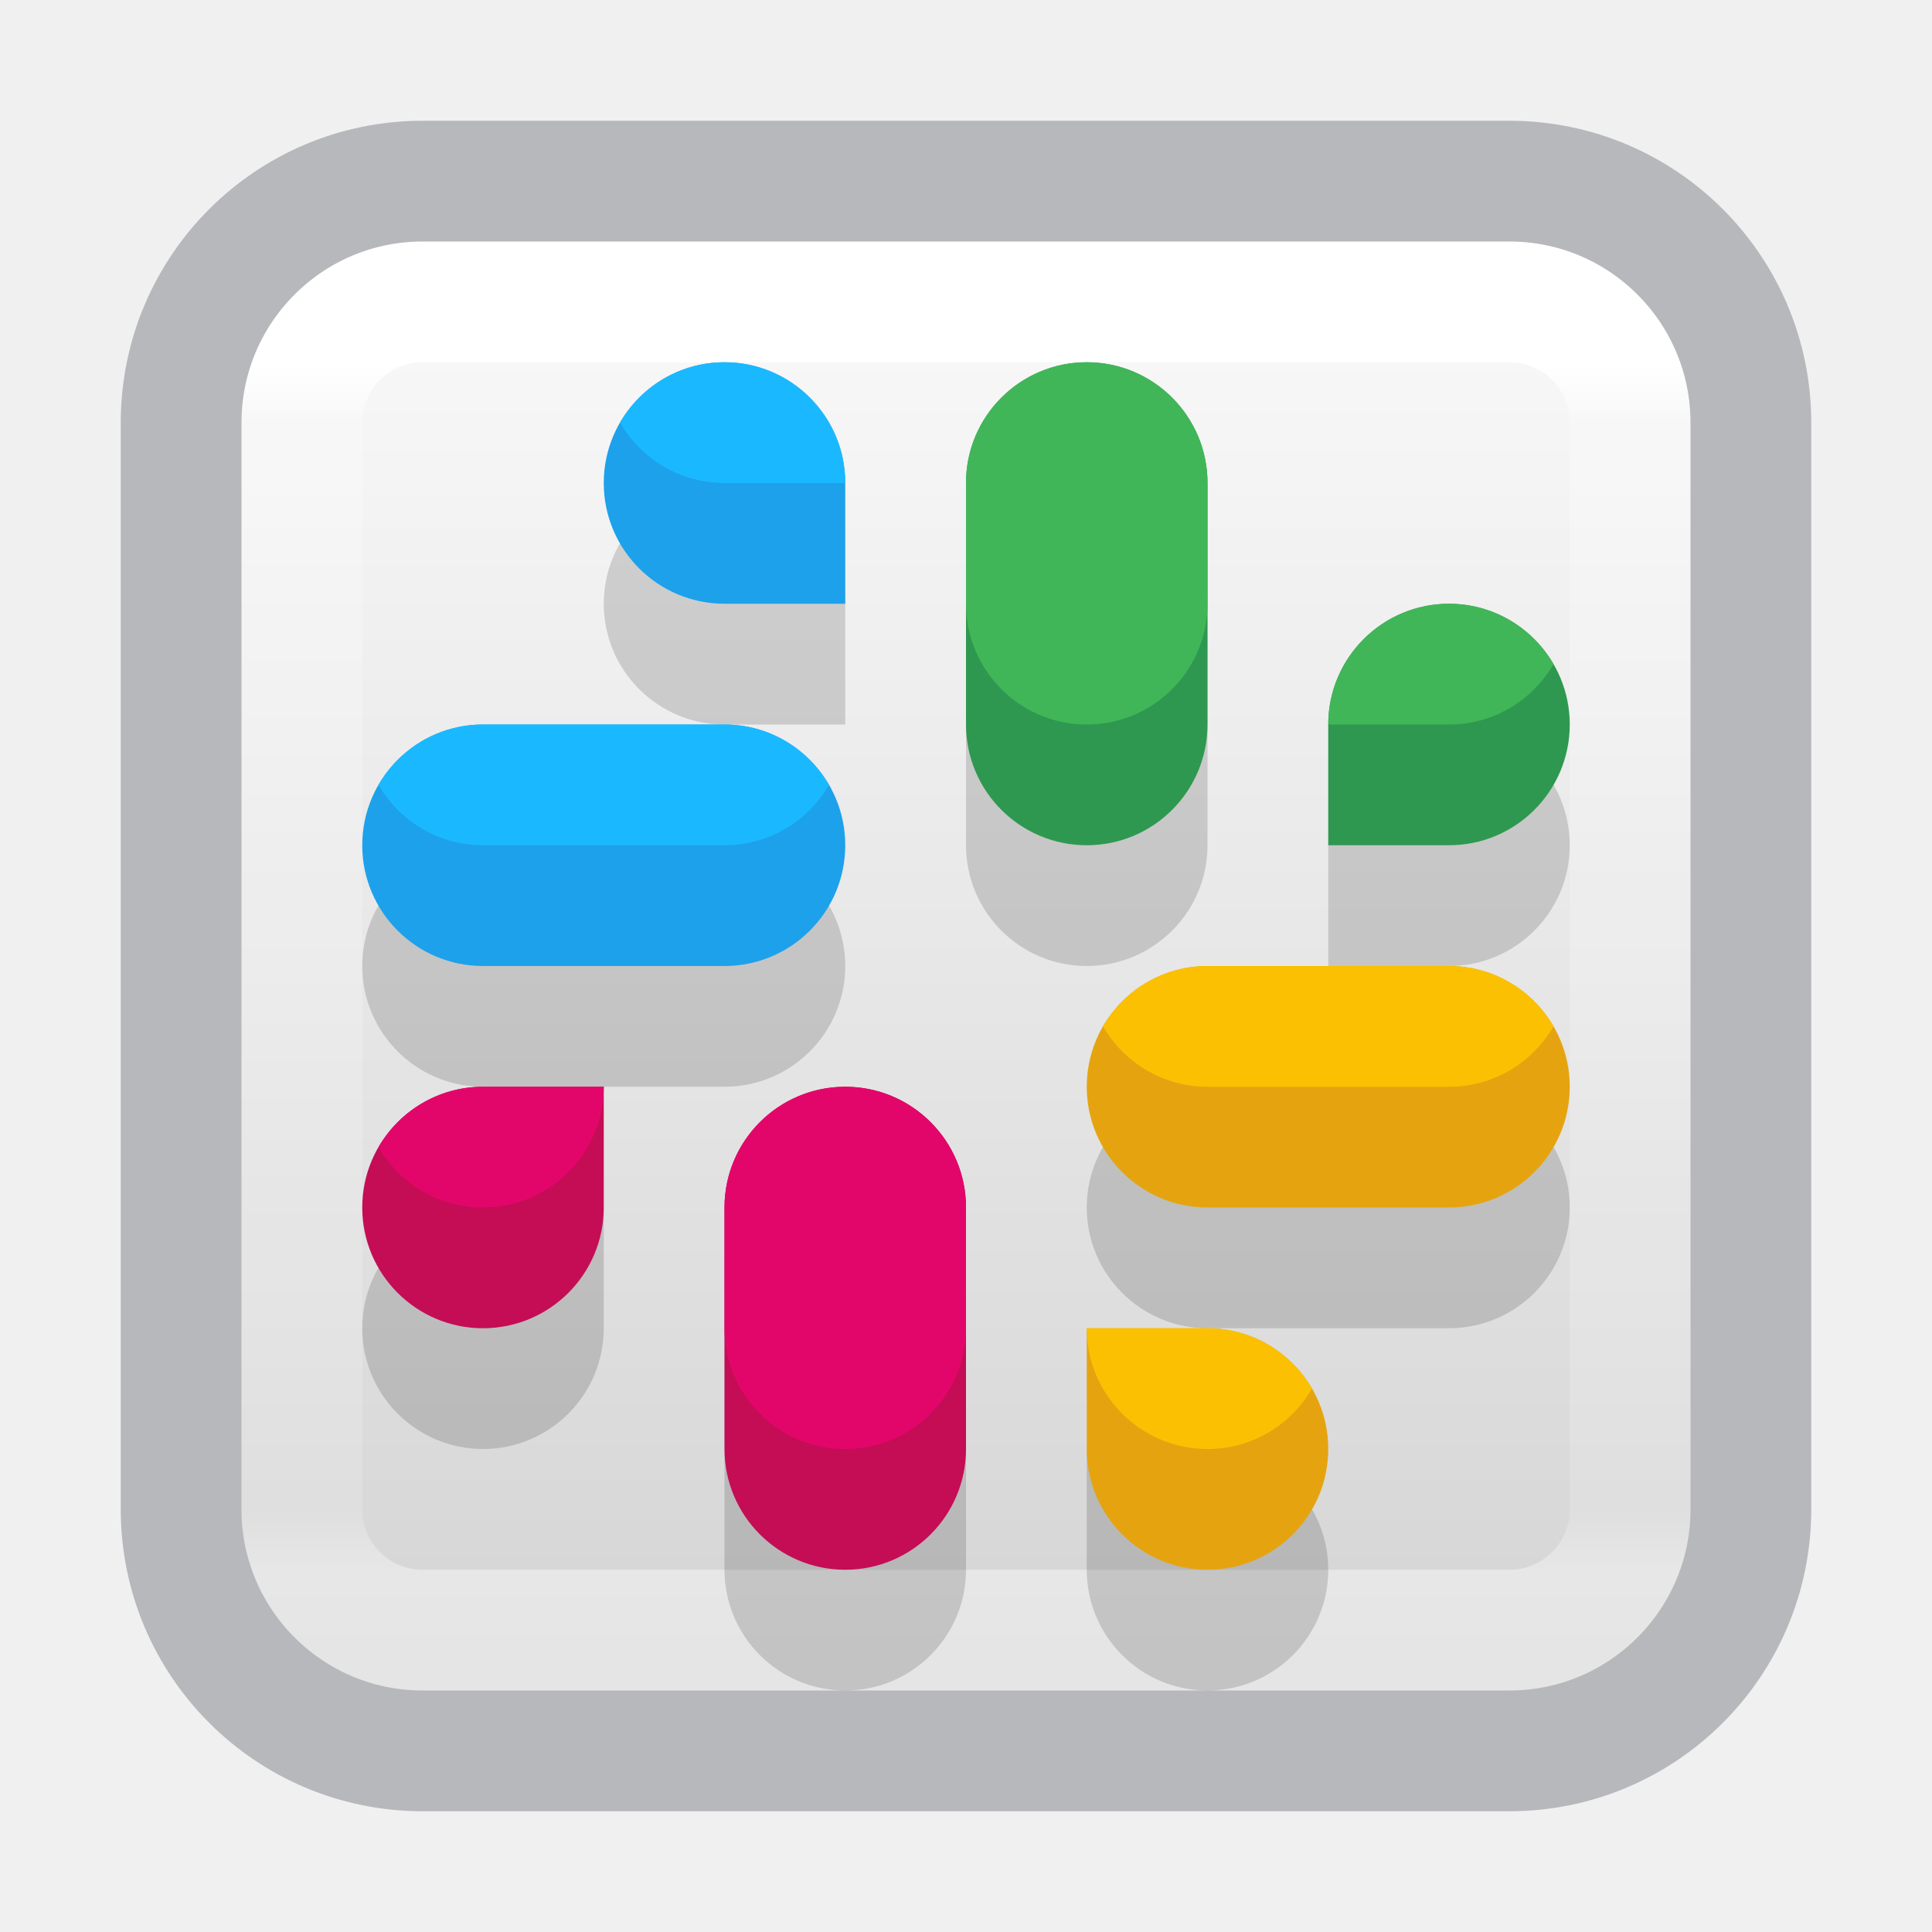
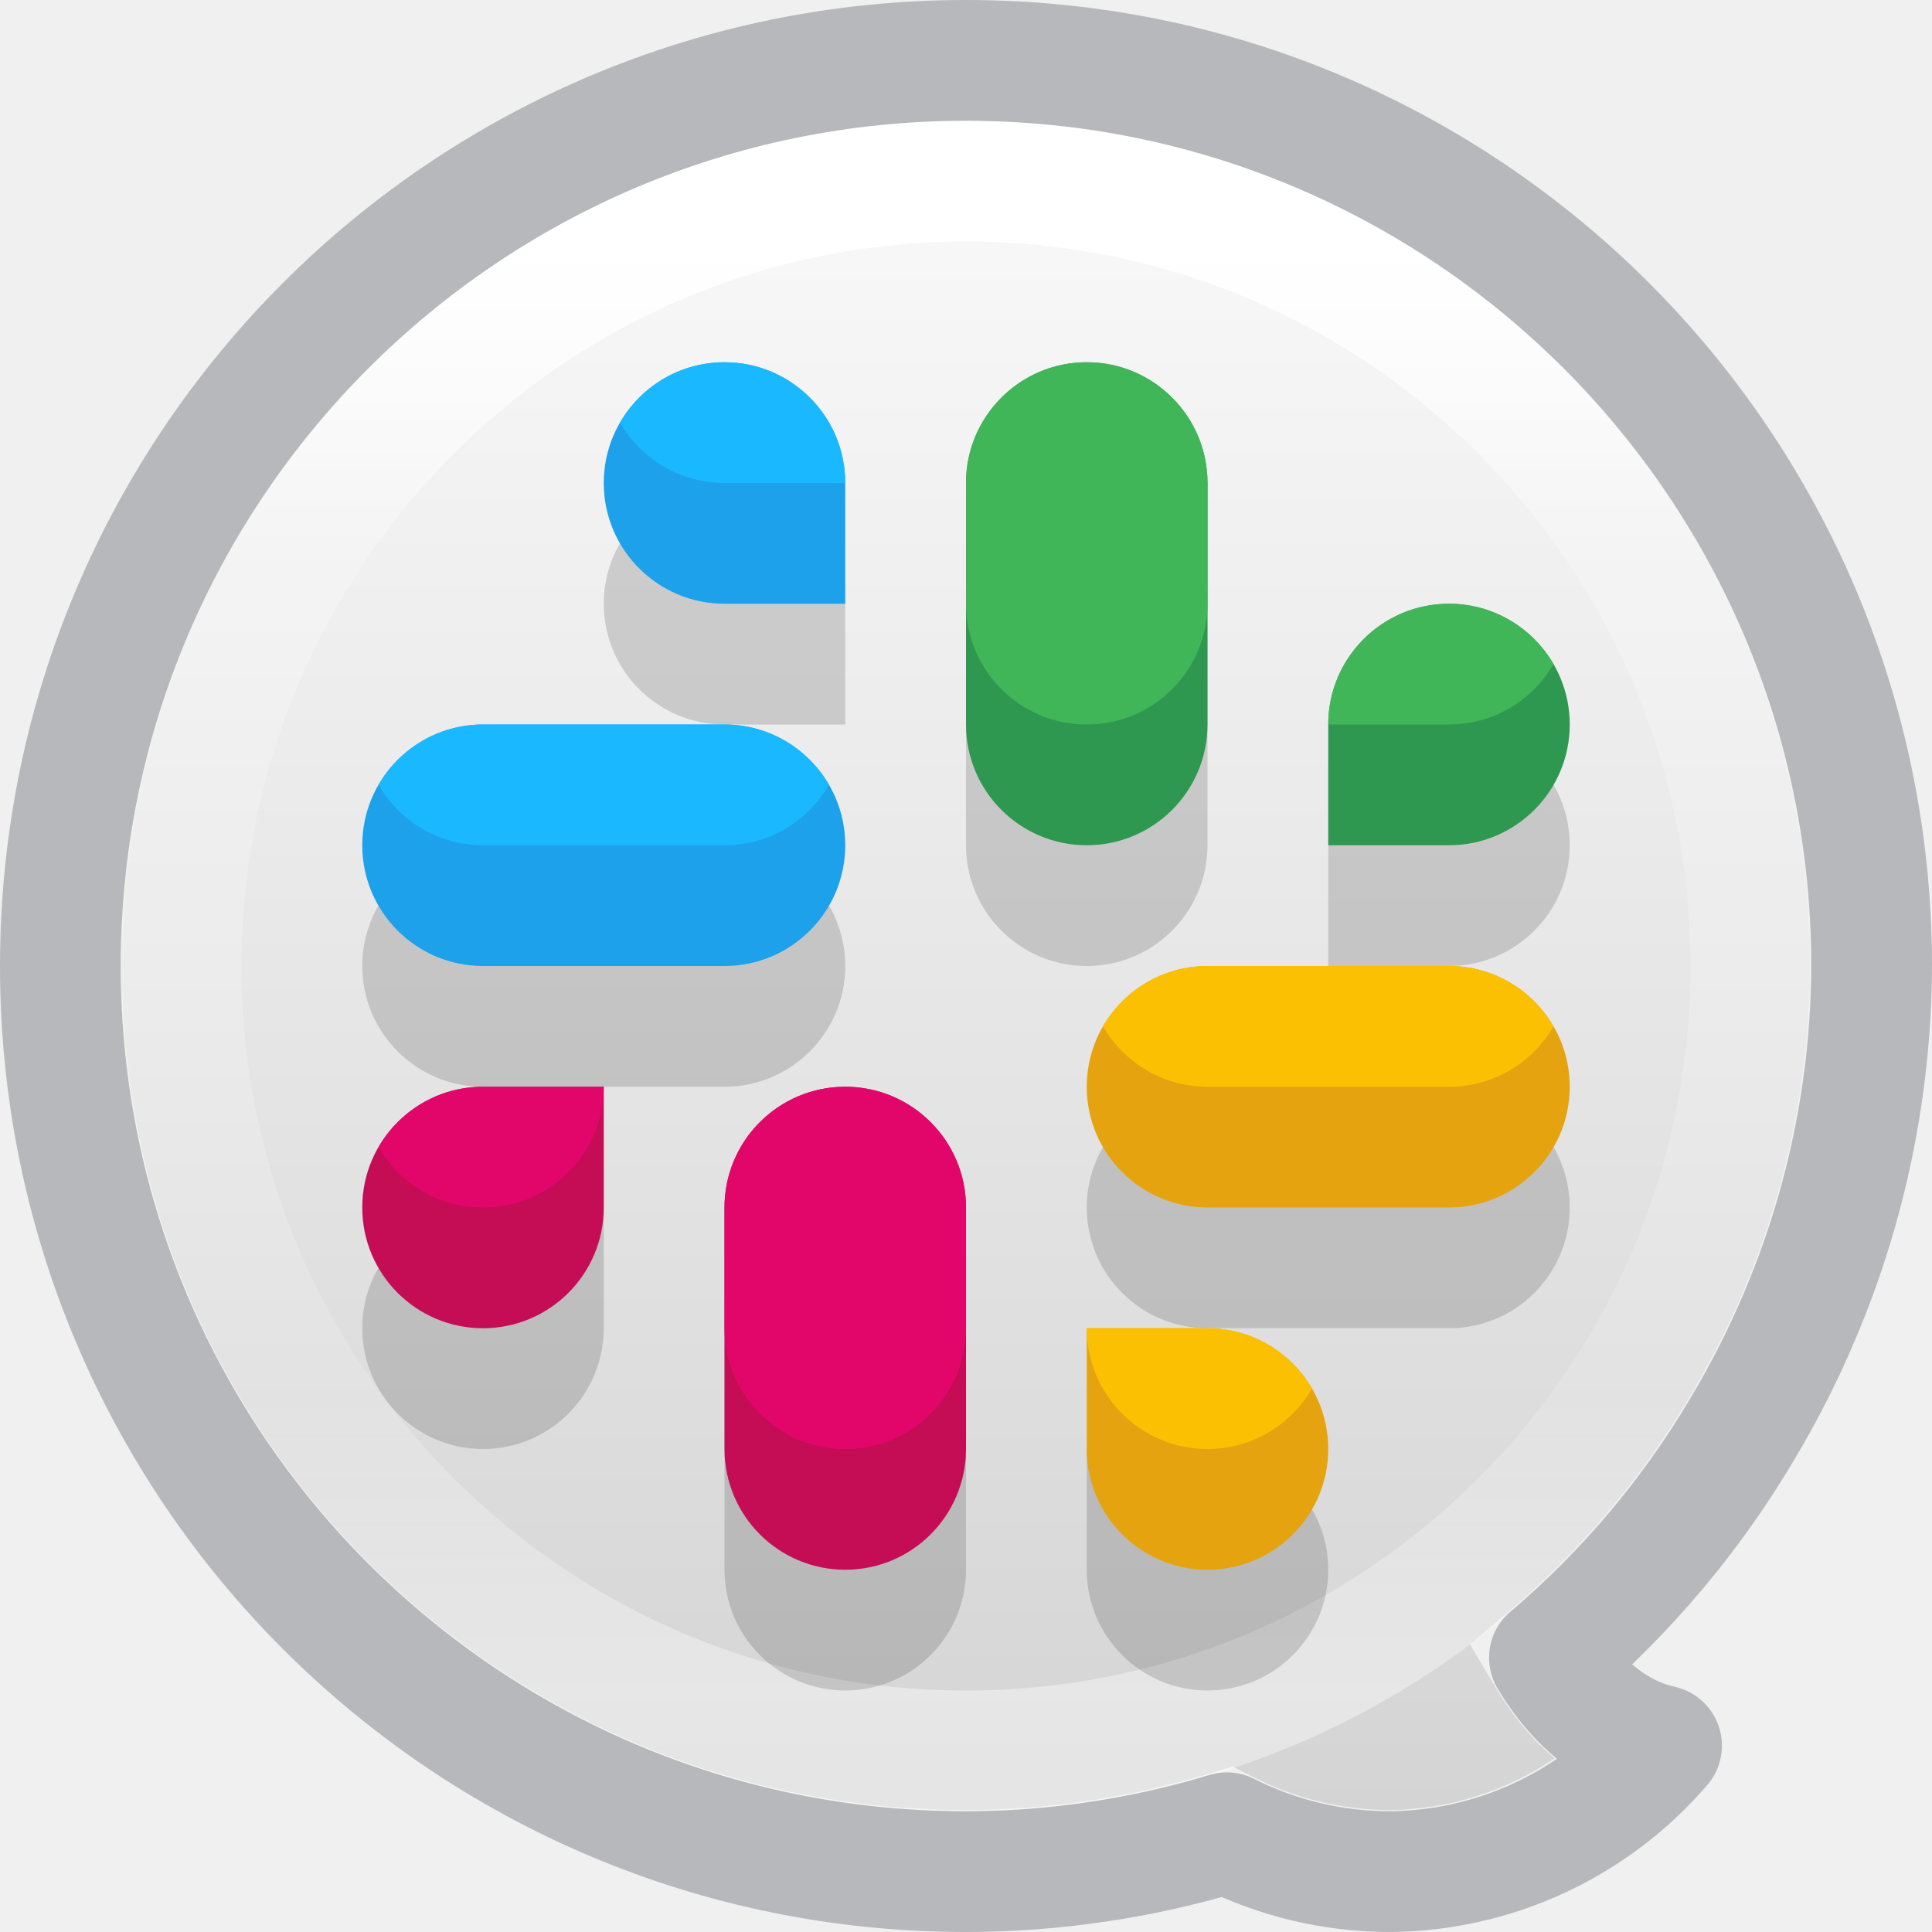
<svg xmlns="http://www.w3.org/2000/svg" xmlns:xlink="http://www.w3.org/1999/xlink" version="1.1" width="16" height="16" id="svg4372" xml:space="preserve">
  <defs id="defs4374">
    <linearGradient x1="24" y1="7.182" x2="24" y2="40.818" id="linearGradient3304" xlink:href="#linearGradient3924-4-8" gradientUnits="userSpaceOnUse" gradientTransform="matrix(0.2972973,0,0,0.2972973,0.8648691,0.8648672)" />
    <linearGradient id="linearGradient3924-4-8">
      <stop id="stop3926-0-4" style="stop-color:#ffffff;stop-opacity:1" offset="0" />
      <stop id="stop3928-6-8" style="stop-color:#ffffff;stop-opacity:0.235" offset="0.047" />
      <stop id="stop3930-2-1" style="stop-color:#ffffff;stop-opacity:0.157" offset="0.95" />
      <stop id="stop3932-9-0" style="stop-color:#ffffff;stop-opacity:0.392" offset="1" />
    </linearGradient>
    <linearGradient xlink:href="#linearGradient4-6" id="linearGradient867" x1="8" y1="2" x2="8" y2="14" gradientUnits="userSpaceOnUse" />
    <style id="style1">.g{fill:#000;}.g,.h,.i{stroke-width:0px;}.h{fill:url(#e);}.i{fill:#fff;}</style>
    <style id="style1-7">.g{fill:#000;}.g,.h,.i{stroke-width:0px;}.h{fill:url(#e);}.i{fill:#fff;}</style>
    <style id="style1-5">.g{fill:#000;}.g,.h,.i{stroke-width:0px;}.h{fill:url(#e);}.i{fill:#fff;}</style>
    <linearGradient id="linearGradient4-6">
      <stop style="stop-color:#fafafa;stop-opacity:1;" offset="0" id="stop4-7" />
      <stop style="stop-color:#d4d4d4;stop-opacity:1;" offset="1" id="stop5" />
    </linearGradient>
    <style id="style1-53">.g{fill:#000;}.g,.h,.i{stroke-width:0px;}.h{fill:url(#e);}.i{fill:#fff;}</style>
    <style id="style1-6">.cls-1{fill:#fff;}</style>
    <style id="style1-67">.cls-1{fill:#fff;}</style>
+     <linearGradient id="linearGradient10">
+       <stop offset="0" style="stop-color:#ffffff;stop-opacity:1" id="stop7" />
+       <stop offset="0.208" style="stop-color:#ffffff;stop-opacity:0.235" id="stop8" />
+       <stop offset="0.8" style="stop-color:#ffffff;stop-opacity:0.157" id="stop9" />
+       <stop offset="1" style="stop-color:#ffffff;stop-opacity:0.392" id="stop10" />
+     </linearGradient>
+     <style id="style1-535">.g{fill:#000;}.g,.h,.i{stroke-width:0px;}.h{fill:url(#e);}.i{fill:#fff;}</style>
+     <style id="style1-7-6">.g{fill:#000;}.g,.h,.i{stroke-width:0px;}.h{fill:url(#e);}.i{fill:#fff;}</style>
+     <style id="style1-5-2">.g{fill:#000;}.g,.h,.i{stroke-width:0px;}.h{fill:url(#e);}.i{fill:#fff;}</style>
+     <style id="style1-53-9">.g{fill:#000;}.g,.h,.i{stroke-width:0px;}.h{fill:url(#e);}.i{fill:#fff;}</style>
+     <style id="style1-6-1">.cls-1{fill:#fff;}</style>
+     <style id="style1-67-2">.cls-1{fill:#fff;}</style>
+     <linearGradient id="linearGradient2">
+       <stop style="stop-color:#5865f2;stop-opacity:1;" offset="0" id="stop3-3" />
+       <stop style="stop-color:#1f30f4;stop-opacity:1;" offset="1" id="stop4-5" />
+     </linearGradient>
+     <style id="style1-675">.g{fill:#000;}.g,.h,.i{stroke-width:0px;}.h{fill:url(#e);}.i{fill:#fff;}</style>
+     <style id="style1-6-3">.cls-1{fill:#fff;}</style>
+     <linearGradient xlink:href="#linearGradient10" id="linearGradient7" x1="8" y1="2" x2="8" y2="14" gradientUnits="userSpaceOnUse" />
+     <linearGradient xlink:href="#linearGradient4-6" id="linearGradient12" x1="8" y1="1" x2="8" y2="15" gradientUnits="userSpaceOnUse" />
  </defs>
-   <rect width="12" height="12" rx="1.5" ry="1.5" x="2" y="2" id="rect5505-21-2" style="color:#000000;display:inline;overflow:visible;visibility:visible;fill:url(#linearGradient867);fill-rule:nonzero;stroke:none;stroke-width:1;marker:none;enable-background:accumulate" />
-   <rect width="11" height="11" x="2.5" y="2.5" id="rect6741-0-3-5" style="opacity:1;fill:none;stroke:url(#linearGradient3304);stroke-width:1;stroke-linecap:round;stroke-linejoin:round;stroke-miterlimit:4;stroke-dasharray:none;stroke-dashoffset:0;stroke-opacity:1" rx="1" ry="1" />
-   <rect width="13" height="13" rx="2" ry="2" x="1.5" y="1.5" id="rect5505-21-2-8" style="color:#000000;display:inline;overflow:visible;visibility:visible;opacity:0.5;fill:none;stroke:#7e8087;stroke-width:1;stroke-linecap:round;stroke-linejoin:round;stroke-miterlimit:4;stroke-dasharray:none;stroke-dashoffset:0;stroke-opacity:1;marker:none;enable-background:accumulate" />
-   <path id="path28" style="opacity:0.15;fill:#000000;fill-opacity:1;stroke:none;stroke-width:2;stroke-linejoin:round" d="M 6,4 C 5.448,4 5,4.448 5,5 5,5.552 5.448,6 6,6 H 7 V 5 C 7,4.448 6.552,4 6,4 Z M 9,4 C 8.448,4 8,4.448 8,5 V 7 C 8,7.552 8.448,8 9,8 9.552,8 10,7.552 10,7 V 5 C 10,4.448 9.552,4 9,4 Z m 3,2 c -0.552,0 -1,0.448 -1,1 v 1 h 1 C 12.552,8 13,7.552 13,7 13,6.448 12.552,6 12,6 Z M 4,7 C 3.448,7 3,7.448 3,8 3,8.552 3.448,9 4,9 H 6 C 6.552,9 7,8.552 7,8 7,7.448 6.552,7 6,7 Z m 6,2 c -0.552,0 -1,0.448 -1,1 0,0.552 0.448,1 1,1 h 2 c 0.552,0 1,-0.448 1,-1 0,-0.552 -0.448,-1 -1,-1 z m -6,1 c -0.552,0 -1,0.448 -1,1 0,0.552 0.448,1 1,1 0.552,0 1,-0.448 1,-1 v -1 z m 3,0 c -0.552,0 -1,0.448 -1,1 v 2 c 0,0.552 0.448,1 1,1 0.552,0 1,-0.448 1,-1 V 11 C 8,10.448 7.552,10 7,10 Z m 2,2 v 1 c 0,0.552 0.448,1 1,1 0.552,0 1,-0.448 1,-1 0,-0.552 -0.448,-1 -1,-1 z" />
-   <path id="path18" style="opacity:1;fill:#2e9850;fill-opacity:1;stroke:none;stroke-width:2;stroke-linejoin:round" d="M 9,3 C 8.448,3 8,3.448 8,4 V 6 C 8,6.552 8.448,7 9,7 9.552,7 10,6.552 10,6 V 4 C 10,3.448 9.552,3 9,3 Z m 3,2 c -0.552,0 -1,0.448 -1,1 v 1 h 1 C 12.552,7 13,6.552 13,6 13,5.448 12.552,5 12,5 Z" />
-   <path id="path21" style="opacity:1;fill:#e5a40f;fill-opacity:1;stroke:none;stroke-width:2;stroke-linejoin:round" d="M 13,9 C 13,8.448 12.552,8 12,8 H 10 C 9.448,8 9,8.448 9,9 c 0,0.552 0.448,1 1,1 h 2 c 0.552,0 1,-0.448 1,-1 z m -2,3 c 0,-0.552 -0.448,-1 -1,-1 H 9 v 1 c 0,0.552 0.448,1 1,1 0.552,0 1,-0.448 1,-1 z" />
-   <path id="path22" style="opacity:1;fill:#c40d55;fill-opacity:1;stroke:none;stroke-width:2;stroke-linejoin:round" d="m 7,13 c 0.552,0 1,-0.448 1,-1 V 10 C 8,9.448 7.552,9 7,9 6.448,9 6,9.448 6,10 v 2 c 0,0.552 0.448,1 1,1 z M 4,11 c 0.552,0 1,-0.448 1,-1 V 9 H 4 c -0.552,0 -1,0.448 -1,1 0,0.552 0.448,1 1,1 z" />
-   <path id="path23" style="opacity:1;fill:#1da1eb;fill-opacity:1;stroke:none;stroke-width:2;stroke-linejoin:round" d="M 3,7 C 3,7.552 3.448,8 4,8 H 6 C 6.552,8 7,7.552 7,7 7,6.448 6.552,6 6,6 H 4 C 3.448,6 3,6.448 3,7 Z M 5,4 C 5,4.552 5.448,5 6,5 H 7 V 4 C 7,3.448 6.552,3 6,3 5.448,3 5,3.448 5,4 Z" />
-   <path id="path24" style="opacity:1;fill:#41b658;fill-opacity:1;stroke:none;stroke-width:2;stroke-linejoin:round" d="M 9,3 C 8.448,3 8,3.448 8,4 V 5 C 8,5.552 8.448,6 9,6 9.552,6 10,5.552 10,5 V 4 C 10,3.448 9.552,3 9,3 Z m 3,2 c -0.552,0 -1,0.448 -1,1 h 1 C 12.37,6 12.692,5.799 12.865,5.5 12.692,5.201 12.37,5 12,5 Z" />
-   <path id="path25" style="opacity:1;fill:#1ab9ff;fill-opacity:1;stroke:none;stroke-width:2;stroke-linejoin:round" d="M 6,3 C 5.63,3 5.308,3.201 5.135,3.5 5.308,3.799 5.63,4 6,4 H 7 C 7,3.448 6.552,3 6,3 Z M 4,6 C 3.63,6 3.308,6.201 3.135,6.5 3.308,6.799 3.63,7 4,7 H 6 C 6.37,7 6.692,6.799 6.865,6.5 6.692,6.201 6.37,6 6,6 Z" />
-   <path id="path26" style="opacity:1;fill:#e3066a;fill-opacity:1;stroke:none;stroke-width:2;stroke-linejoin:round" d="M 4,9 C 3.63,9 3.308,9.201 3.135,9.5 3.308,9.799 3.63,10 4,10 4.552,10 5,9.552 5,9 Z M 7,9 C 6.448,9 6,9.448 6,10 v 1 c 0,0.552 0.448,1 1,1 0.552,0 1,-0.448 1,-1 V 10 C 8,9.448 7.552,9 7,9 Z" />
-   <path id="path27" style="opacity:1;fill:#fcc003;fill-opacity:1;stroke:none;stroke-width:2;stroke-linejoin:round" d="M 10,8 C 9.63,8 9.308,8.201 9.135,8.5 9.308,8.799 9.63,9 10,9 h 2 C 12.37,9 12.692,8.799 12.865,8.5 12.692,8.201 12.37,8 12,8 Z m -1,3 c 0,0.552 0.448,1 1,1 0.37,0 0.692,-0.201 0.865,-0.5 C 10.692,11.201 10.37,11 10,11 Z" />
+   <path d="m 8,1.01 c 3.867,0 6.99,3.124 6.99,6.988 -0.004,0.93 -0.193,1.849 -0.557,2.705 -0.127,0.301 -0.278,0.594 -0.447,0.877 -0.394,0.665 -0.895,1.259 -1.484,1.76 l -0.328,0.279 0.221,0.371 c 0.131,0.22 0.293,0.414 0.48,0.572 -0.403,0.272 -0.88,0.425 -1.373,0.428 -0.386,-0.002 -0.766,-0.093 -1.111,-0.268 l -0.184,-0.092 -0.195,0.059 C 9.359,14.887 8.681,14.989 8,14.99 4.133,14.99 1.01,11.867 1.01,8 1.01,4.133 4.133,1.01 8,1.01 Z" style="opacity:1;fill:url(#linearGradient12);stroke:none;stroke-linejoin:round;stroke-opacity:0.5" id="path4" />
+   <circle style="opacity:1;fill:none;fill-opacity:1;stroke:url(#linearGradient7);stroke-linejoin:round;stroke-opacity:1" id="path5" cx="8" cy="8" r="6.5" />
+   <path d="M 8,0.5 C 3.858,0.5 0.5,3.858 0.5,8 0.5,12.142 3.858,15.5 8,15.5 8.732,15.499 9.46,15.39 10.16,15.178 10.576,15.388 11.034,15.498 11.5,15.5 c 0.869,-0.004 1.693,-0.385 2.26,-1.043 -0.366,-0.081 -0.697,-0.341 -0.928,-0.729 0.632,-0.537 1.171,-1.175 1.594,-1.889 0.181,-0.301 0.34,-0.614 0.477,-0.938 C 15.293,9.984 15.496,8.998 15.5,8 15.5,3.858 12.142,0.5 8,0.5 Z" style="opacity:1;fill:none;stroke:#7e8087;stroke-linejoin:round;stroke-opacity:0.5" id="path2" />
+   <path id="path28-9" style="opacity:0.15;fill:#000000;fill-opacity:1;stroke:none;stroke-width:2;stroke-linejoin:round" d="M 6,4 C 5.448,4 5,4.448 5,5 5,5.552 5.448,6 6,6 H 7 V 5 C 7,4.448 6.552,4 6,4 Z M 9,4 C 8.448,4 8,4.448 8,5 V 7 C 8,7.552 8.448,8 9,8 9.552,8 10,7.552 10,7 V 5 C 10,4.448 9.552,4 9,4 Z m 3,2 c -0.552,0 -1,0.448 -1,1 v 1 h 1 C 12.552,8 13,7.552 13,7 13,6.448 12.552,6 12,6 Z M 4,7 C 3.448,7 3,7.448 3,8 3,8.552 3.448,9 4,9 H 6 C 6.552,9 7,8.552 7,8 7,7.448 6.552,7 6,7 Z m 6,2 c -0.552,0 -1,0.448 -1,1 0,0.552 0.448,1 1,1 h 2 c 0.552,0 1,-0.448 1,-1 0,-0.552 -0.448,-1 -1,-1 z m -6,1 c -0.552,0 -1,0.448 -1,1 0,0.552 0.448,1 1,1 0.552,0 1,-0.448 1,-1 v -1 z m 3,0 c -0.552,0 -1,0.448 -1,1 v 2 c 0,0.552 0.448,1 1,1 0.552,0 1,-0.448 1,-1 V 11 C 8,10.448 7.552,10 7,10 Z m 2,2 v 1 c 0,0.552 0.448,1 1,1 0.552,0 1,-0.448 1,-1 0,-0.552 -0.448,-1 -1,-1 z" />
+   <path id="path18-3" style="fill:#2e9850;fill-opacity:1;stroke:none;stroke-width:2;stroke-linejoin:round" d="M 9,3 C 8.448,3 8,3.448 8,4 V 6 C 8,6.552 8.448,7 9,7 9.552,7 10,6.552 10,6 V 4 C 10,3.448 9.552,3 9,3 Z m 3,2 c -0.552,0 -1,0.448 -1,1 v 1 h 1 C 12.552,7 13,6.552 13,6 13,5.448 12.552,5 12,5 Z" />
+   <path id="path21-6" style="fill:#e5a40f;fill-opacity:1;stroke:none;stroke-width:2;stroke-linejoin:round" d="M 13,9 C 13,8.448 12.552,8 12,8 H 10 C 9.448,8 9,8.448 9,9 c 0,0.552 0.448,1 1,1 h 2 c 0.552,0 1,-0.448 1,-1 z m -2,3 c 0,-0.552 -0.448,-1 -1,-1 H 9 v 1 c 0,0.552 0.448,1 1,1 0.552,0 1,-0.448 1,-1 z" />
+   <path id="path22-0" style="fill:#c40d55;fill-opacity:1;stroke:none;stroke-width:2;stroke-linejoin:round" d="m 7,13 c 0.552,0 1,-0.448 1,-1 V 10 C 8,9.448 7.552,9 7,9 6.448,9 6,9.448 6,10 v 2 c 0,0.552 0.448,1 1,1 z M 4,11 c 0.552,0 1,-0.448 1,-1 V 9 H 4 c -0.552,0 -1,0.448 -1,1 0,0.552 0.448,1 1,1 z" />
+   <path id="path23-6" style="fill:#1da1eb;fill-opacity:1;stroke:none;stroke-width:2;stroke-linejoin:round" d="M 3,7 C 3,7.552 3.448,8 4,8 H 6 C 6.552,8 7,7.552 7,7 7,6.448 6.552,6 6,6 H 4 C 3.448,6 3,6.448 3,7 Z M 5,4 C 5,4.552 5.448,5 6,5 H 7 V 4 C 7,3.448 6.552,3 6,3 5.448,3 5,3.448 5,4 Z" />
+   <path id="path24-2" style="fill:#41b658;fill-opacity:1;stroke:none;stroke-width:2;stroke-linejoin:round" d="M 9,3 C 8.448,3 8,3.448 8,4 V 5 C 8,5.552 8.448,6 9,6 9.552,6 10,5.552 10,5 V 4 C 10,3.448 9.552,3 9,3 Z m 3,2 c -0.552,0 -1,0.448 -1,1 h 1 C 12.37,6 12.692,5.799 12.865,5.5 12.692,5.201 12.37,5 12,5 Z" />
+   <path id="path25-6" style="fill:#1ab9ff;fill-opacity:1;stroke:none;stroke-width:2;stroke-linejoin:round" d="M 6,3 C 5.63,3 5.308,3.201 5.135,3.5 5.308,3.799 5.63,4 6,4 H 7 C 7,3.448 6.552,3 6,3 Z M 4,6 C 3.63,6 3.308,6.201 3.135,6.5 3.308,6.799 3.63,7 4,7 H 6 C 6.37,7 6.692,6.799 6.865,6.5 6.692,6.201 6.37,6 6,6 Z" />
+   <path id="path26-1" style="fill:#e3066a;fill-opacity:1;stroke:none;stroke-width:2;stroke-linejoin:round" d="M 4,9 C 3.63,9 3.308,9.201 3.135,9.5 3.308,9.799 3.63,10 4,10 4.552,10 5,9.552 5,9 Z M 7,9 C 6.448,9 6,9.448 6,10 v 1 c 0,0.552 0.448,1 1,1 0.552,0 1,-0.448 1,-1 V 10 C 8,9.448 7.552,9 7,9 Z" />
+   <path id="path27-8" style="fill:#fcc003;fill-opacity:1;stroke:none;stroke-width:2;stroke-linejoin:round" d="M 10,8 C 9.63,8 9.308,8.201 9.135,8.5 9.308,8.799 9.63,9 10,9 h 2 C 12.37,9 12.692,8.799 12.865,8.5 12.692,8.201 12.37,8 12,8 Z m -1,3 c 0,0.552 0.448,1 1,1 0.37,0 0.692,-0.201 0.865,-0.5 C 10.692,11.201 10.37,11 10,11 Z" />
</svg>
